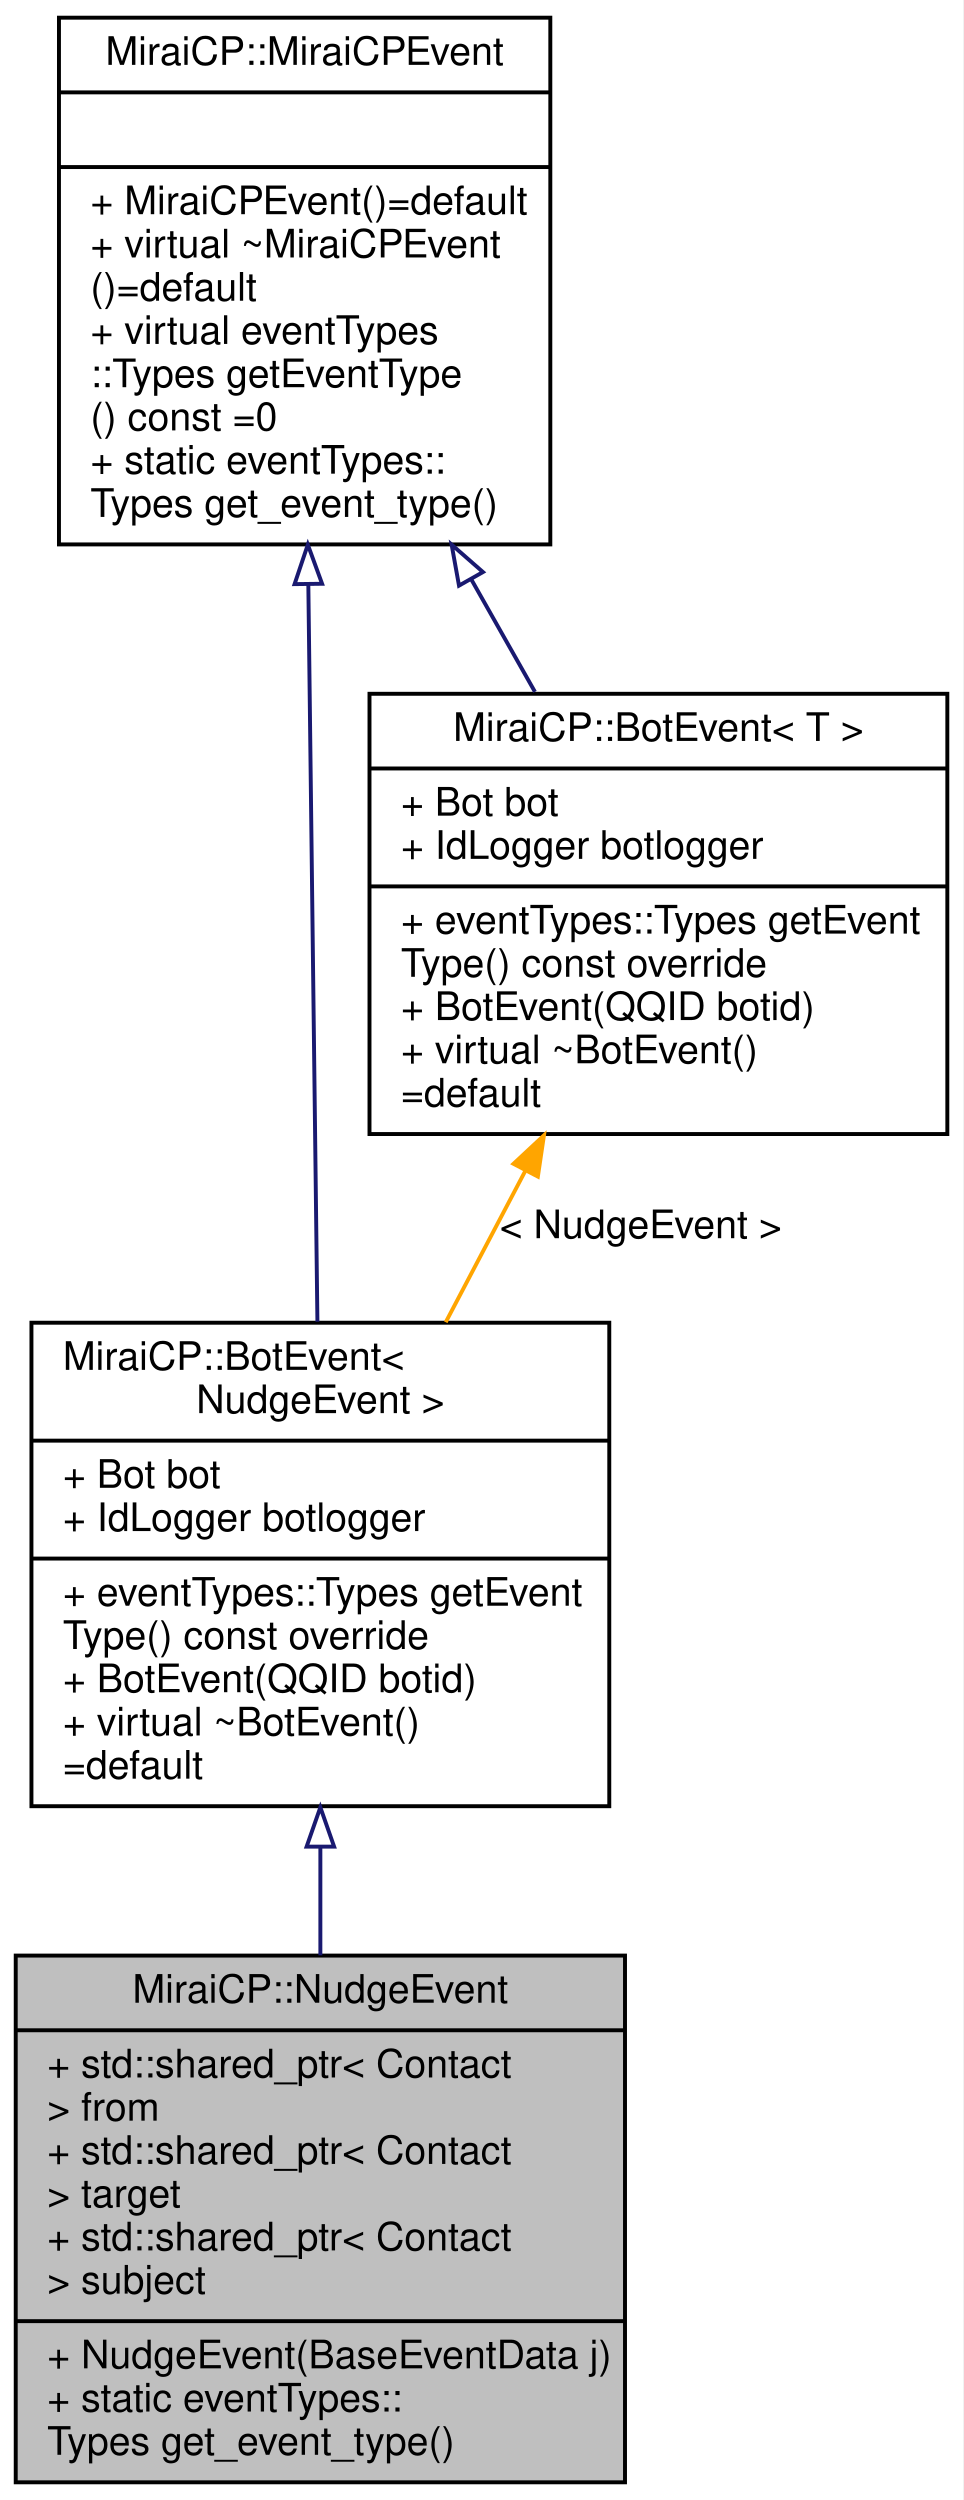
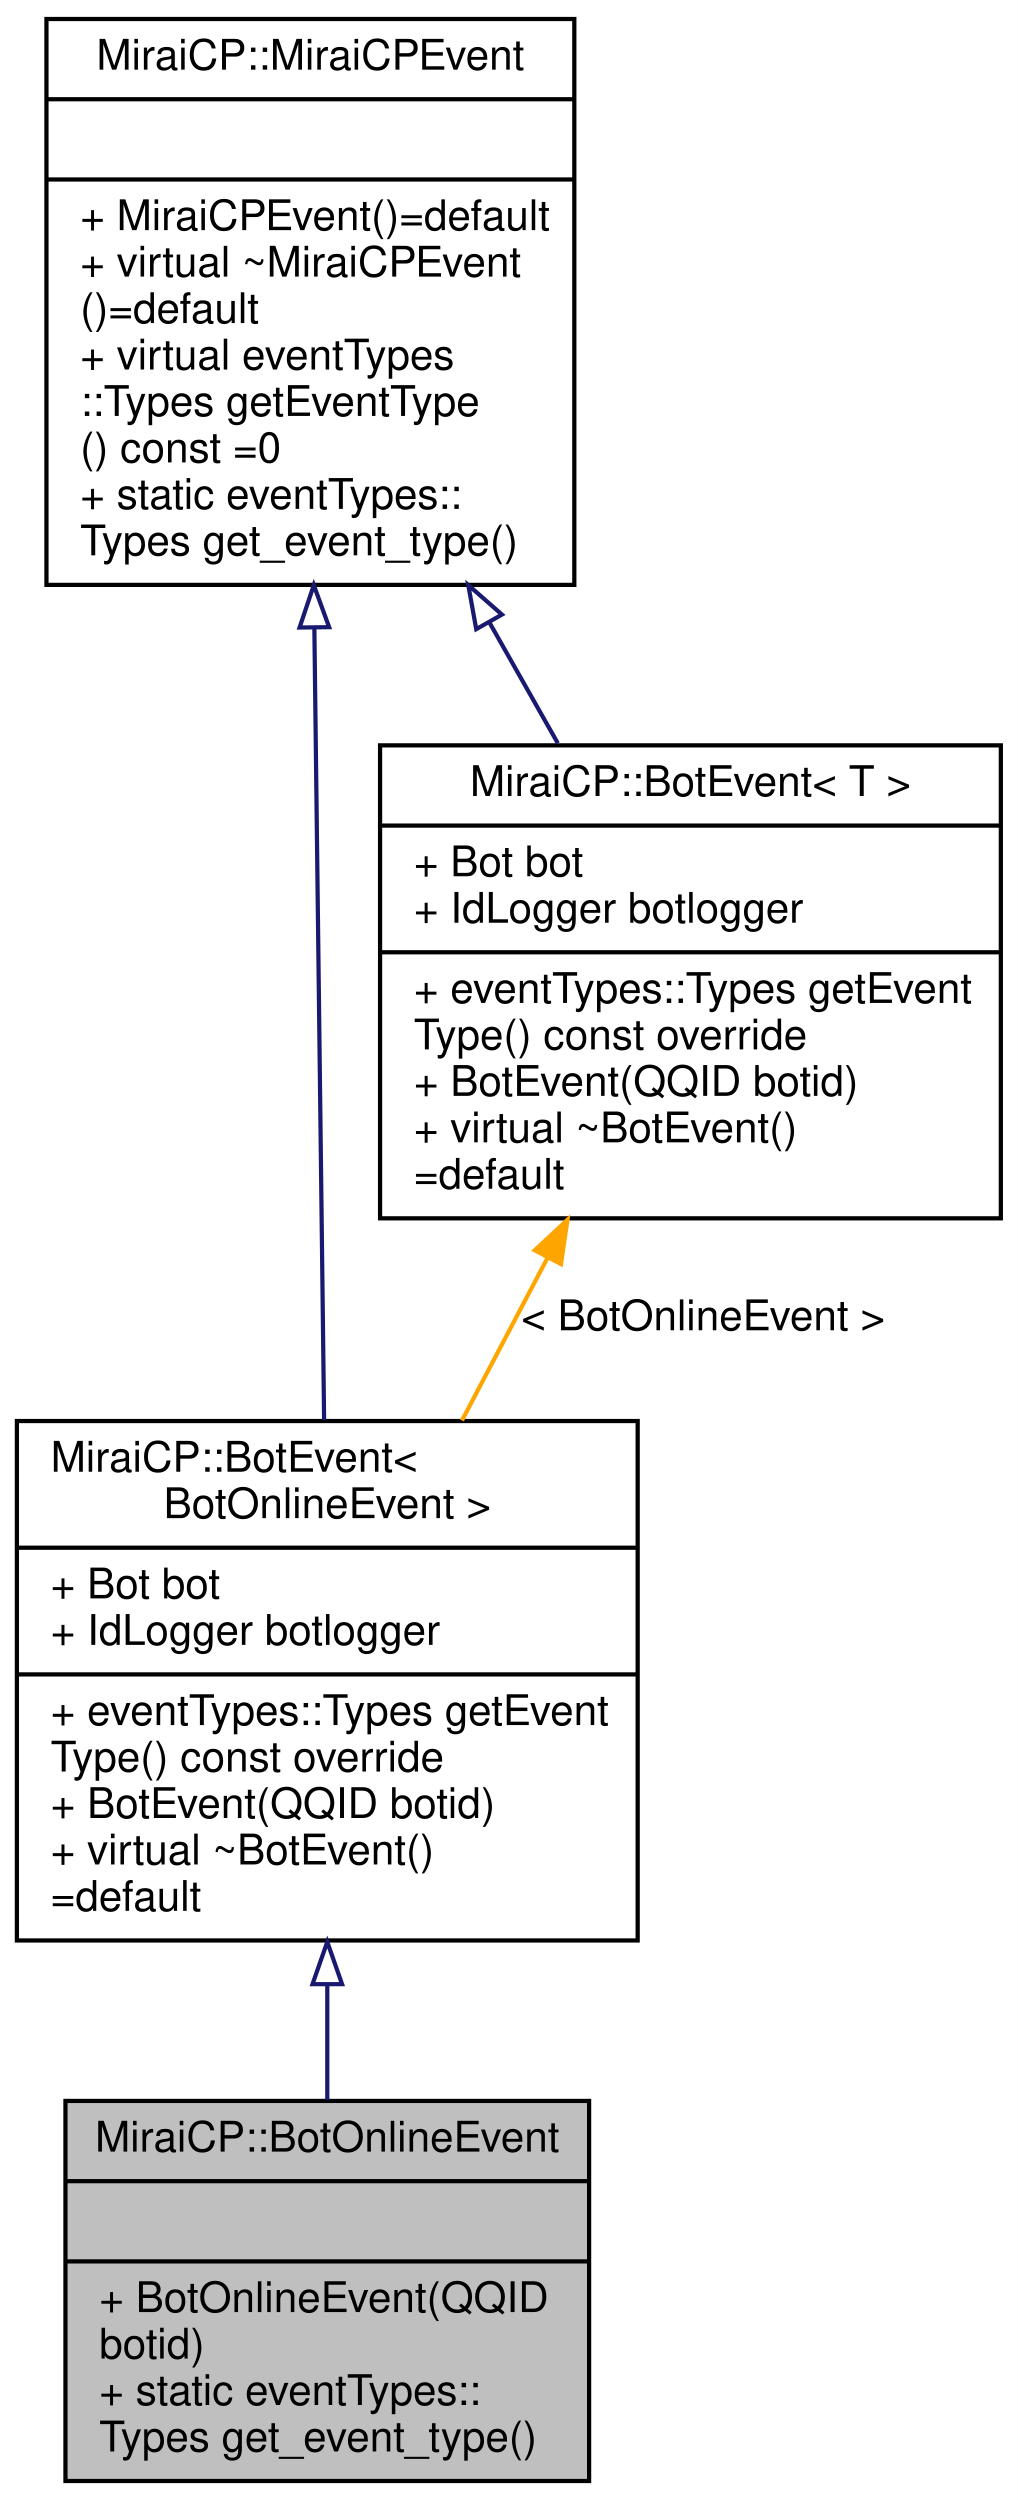
- <svg xmlns="http://www.w3.org/2000/svg" xmlns:xlink="http://www.w3.org/1999/xlink" width="245pt" height="636pt" viewBox="0.00 0.00 245.00 636.00">
-   <g id="graph0" class="graph" transform="scale(1 1) rotate(0) translate(4 632)">
-     <polygon fill="white" stroke="transparent" points="-4,4 -4,-632 241,-632 241,4 -4,4" />
+ <svg xmlns="http://www.w3.org/2000/svg" xmlns:xlink="http://www.w3.org/1999/xlink" width="241pt" height="592pt" viewBox="0.00 0.00 241.00 592.00">
+   <g id="graph0" class="graph" transform="scale(1 1) rotate(0) translate(4 588)">
+     <polygon fill="white" stroke="transparent" points="-4,4 -4,-588 237,-588 237,4 -4,4" />
    <g id="node1" class="node">
      <g id="a_node1">
-         <a xlink:title=" ">
-           <polygon fill="#bfbfbf" stroke="black" points="0,-0.5 0,-134.5 155,-134.5 155,-0.5 0,-0.5" />
-           <text text-anchor="middle" x="77.5" y="-122.5" font-family="Helvetica,sans-Serif" font-size="10.00">MiraiCP::NudgeEvent</text>
-           <polyline fill="none" stroke="black" points="0,-115.5 155,-115.5 " />
-           <text text-anchor="start" x="8" y="-103.5" font-family="Helvetica,sans-Serif" font-size="10.00">+ std::shared_ptr&lt; Contact</text>
-           <text text-anchor="start" x="8" y="-92.5" font-family="Helvetica,sans-Serif" font-size="10.00"> &gt; from</text>
-           <text text-anchor="start" x="8" y="-81.5" font-family="Helvetica,sans-Serif" font-size="10.00">+ std::shared_ptr&lt; Contact</text>
-           <text text-anchor="start" x="8" y="-70.5" font-family="Helvetica,sans-Serif" font-size="10.00"> &gt; target</text>
-           <text text-anchor="start" x="8" y="-59.5" font-family="Helvetica,sans-Serif" font-size="10.00">+ std::shared_ptr&lt; Contact</text>
-           <text text-anchor="start" x="8" y="-48.5" font-family="Helvetica,sans-Serif" font-size="10.00"> &gt; subject</text>
-           <polyline fill="none" stroke="black" points="0,-41.5 155,-41.5 " />
-           <text text-anchor="start" x="8" y="-29.5" font-family="Helvetica,sans-Serif" font-size="10.00">+ NudgeEvent(BaseEventData j)</text>
-           <text text-anchor="start" x="8" y="-18.5" font-family="Helvetica,sans-Serif" font-size="10.00">+ static eventTypes::</text>
-           <text text-anchor="start" x="8" y="-7.5" font-family="Helvetica,sans-Serif" font-size="10.00">Types get_event_type()</text>
+         <a xlink:title="机器人上线事件">
+           <polygon fill="#bfbfbf" stroke="black" points="11.5,-0.5 11.5,-90.5 135.5,-90.5 135.5,-0.5 11.5,-0.5" />
+           <text text-anchor="middle" x="73.5" y="-78.5" font-family="Helvetica,sans-Serif" font-size="10.00">MiraiCP::BotOnlineEvent</text>
+           <polyline fill="none" stroke="black" points="11.5,-71.5 135.5,-71.5 " />
+           <text text-anchor="middle" x="73.5" y="-59.5" font-family="Helvetica,sans-Serif" font-size="10.00"> </text>
+           <polyline fill="none" stroke="black" points="11.5,-52.5 135.5,-52.5 " />
+           <text text-anchor="start" x="19.5" y="-40.5" font-family="Helvetica,sans-Serif" font-size="10.00">+ BotOnlineEvent(QQID</text>
+           <text text-anchor="start" x="19.5" y="-29.5" font-family="Helvetica,sans-Serif" font-size="10.00"> botid)</text>
+           <text text-anchor="start" x="19.5" y="-18.5" font-family="Helvetica,sans-Serif" font-size="10.00">+ static eventTypes::</text>
+           <text text-anchor="start" x="19.5" y="-7.5" font-family="Helvetica,sans-Serif" font-size="10.00">Types get_event_type()</text>
        </a>
      </g>
    </g>
    <g id="node2" class="node">
      <g id="a_node2">
-         <a xlink:href="a00453.html" target="_top" xlink:title=" ">
-           <polygon fill="white" stroke="black" points="4,-172.5 4,-295.5 151,-295.5 151,-172.5 4,-172.5" />
-           <text text-anchor="start" x="12" y="-283.5" font-family="Helvetica,sans-Serif" font-size="10.00">MiraiCP::BotEvent&lt;</text>
-           <text text-anchor="middle" x="77.5" y="-272.5" font-family="Helvetica,sans-Serif" font-size="10.00"> NudgeEvent &gt;</text>
-           <polyline fill="none" stroke="black" points="4,-265.5 151,-265.5 " />
-           <text text-anchor="start" x="12" y="-253.5" font-family="Helvetica,sans-Serif" font-size="10.00">+ Bot bot</text>
-           <text text-anchor="start" x="12" y="-242.5" font-family="Helvetica,sans-Serif" font-size="10.00">+ IdLogger botlogger</text>
-           <polyline fill="none" stroke="black" points="4,-235.5 151,-235.5 " />
-           <text text-anchor="start" x="12" y="-223.5" font-family="Helvetica,sans-Serif" font-size="10.00">+ eventTypes::Types getEvent</text>
-           <text text-anchor="start" x="12" y="-212.5" font-family="Helvetica,sans-Serif" font-size="10.00">Type() const override</text>
-           <text text-anchor="start" x="12" y="-201.5" font-family="Helvetica,sans-Serif" font-size="10.00">+ BotEvent(QQID botid)</text>
-           <text text-anchor="start" x="12" y="-190.5" font-family="Helvetica,sans-Serif" font-size="10.00">+ virtual ~BotEvent()</text>
-           <text text-anchor="start" x="12" y="-179.5" font-family="Helvetica,sans-Serif" font-size="10.00">=default</text>
+         <a xlink:href="a00457.html" target="_top" xlink:title=" ">
+           <polygon fill="white" stroke="black" points="0,-128.5 0,-251.5 147,-251.5 147,-128.5 0,-128.5" />
+           <text text-anchor="start" x="8" y="-239.5" font-family="Helvetica,sans-Serif" font-size="10.00">MiraiCP::BotEvent&lt;</text>
+           <text text-anchor="middle" x="73.5" y="-228.5" font-family="Helvetica,sans-Serif" font-size="10.00"> BotOnlineEvent &gt;</text>
+           <polyline fill="none" stroke="black" points="0,-221.5 147,-221.5 " />
+           <text text-anchor="start" x="8" y="-209.5" font-family="Helvetica,sans-Serif" font-size="10.00">+ Bot bot</text>
+           <text text-anchor="start" x="8" y="-198.5" font-family="Helvetica,sans-Serif" font-size="10.00">+ IdLogger botlogger</text>
+           <polyline fill="none" stroke="black" points="0,-191.5 147,-191.5 " />
+           <text text-anchor="start" x="8" y="-179.5" font-family="Helvetica,sans-Serif" font-size="10.00">+ eventTypes::Types getEvent</text>
+           <text text-anchor="start" x="8" y="-168.5" font-family="Helvetica,sans-Serif" font-size="10.00">Type() const override</text>
+           <text text-anchor="start" x="8" y="-157.5" font-family="Helvetica,sans-Serif" font-size="10.00">+ BotEvent(QQID botid)</text>
+           <text text-anchor="start" x="8" y="-146.5" font-family="Helvetica,sans-Serif" font-size="10.00">+ virtual ~BotEvent()</text>
+           <text text-anchor="start" x="8" y="-135.5" font-family="Helvetica,sans-Serif" font-size="10.00">=default</text>
        </a>
      </g>
    </g>
    <g id="edge1" class="edge">
-       <path fill="none" stroke="midnightblue" d="M77.5,-162.02C77.5,-152.91 77.5,-143.6 77.5,-134.57" />
-       <polygon fill="none" stroke="midnightblue" points="74,-162.21 77.5,-172.21 81,-162.21 74,-162.21" />
+       <path fill="none" stroke="midnightblue" d="M73.5,-118.08C73.5,-108.77 73.5,-99.46 73.5,-90.77" />
+       <polygon fill="none" stroke="midnightblue" points="70,-118.15 73.5,-128.15 77,-118.15 70,-118.15" />
    </g>
    <g id="node3" class="node">
      <g id="a_node3">
-         <a xlink:href="a00449.html" target="_top" xlink:title="Event抽象父类">
-           <polygon fill="white" stroke="black" points="11,-493.5 11,-627.5 136,-627.5 136,-493.5 11,-493.5" />
-           <text text-anchor="middle" x="73.5" y="-615.5" font-family="Helvetica,sans-Serif" font-size="10.00">MiraiCP::MiraiCPEvent</text>
-           <polyline fill="none" stroke="black" points="11,-608.5 136,-608.5 " />
-           <text text-anchor="middle" x="73.5" y="-596.5" font-family="Helvetica,sans-Serif" font-size="10.00"> </text>
-           <polyline fill="none" stroke="black" points="11,-589.5 136,-589.5 " />
-           <text text-anchor="start" x="19" y="-577.5" font-family="Helvetica,sans-Serif" font-size="10.00">+ MiraiCPEvent()=default</text>
-           <text text-anchor="start" x="19" y="-566.5" font-family="Helvetica,sans-Serif" font-size="10.00">+ virtual ~MiraiCPEvent</text>
-           <text text-anchor="start" x="19" y="-555.5" font-family="Helvetica,sans-Serif" font-size="10.00">()=default</text>
-           <text text-anchor="start" x="19" y="-544.5" font-family="Helvetica,sans-Serif" font-size="10.00">+ virtual eventTypes</text>
-           <text text-anchor="start" x="19" y="-533.5" font-family="Helvetica,sans-Serif" font-size="10.00">::Types getEventType</text>
-           <text text-anchor="start" x="19" y="-522.5" font-family="Helvetica,sans-Serif" font-size="10.00">() const =0</text>
-           <text text-anchor="start" x="19" y="-511.5" font-family="Helvetica,sans-Serif" font-size="10.00">+ static eventTypes::</text>
-           <text text-anchor="start" x="19" y="-500.5" font-family="Helvetica,sans-Serif" font-size="10.00">Types get_event_type()</text>
+         <a xlink:href="a00453.html" target="_top" xlink:title="Event抽象父类">
+           <polygon fill="white" stroke="black" points="7,-449.5 7,-583.5 132,-583.5 132,-449.5 7,-449.5" />
+           <text text-anchor="middle" x="69.5" y="-571.5" font-family="Helvetica,sans-Serif" font-size="10.00">MiraiCP::MiraiCPEvent</text>
+           <polyline fill="none" stroke="black" points="7,-564.5 132,-564.5 " />
+           <text text-anchor="middle" x="69.5" y="-552.5" font-family="Helvetica,sans-Serif" font-size="10.00"> </text>
+           <polyline fill="none" stroke="black" points="7,-545.5 132,-545.5 " />
+           <text text-anchor="start" x="15" y="-533.5" font-family="Helvetica,sans-Serif" font-size="10.00">+ MiraiCPEvent()=default</text>
+           <text text-anchor="start" x="15" y="-522.5" font-family="Helvetica,sans-Serif" font-size="10.00">+ virtual ~MiraiCPEvent</text>
+           <text text-anchor="start" x="15" y="-511.5" font-family="Helvetica,sans-Serif" font-size="10.00">()=default</text>
+           <text text-anchor="start" x="15" y="-500.5" font-family="Helvetica,sans-Serif" font-size="10.00">+ virtual eventTypes</text>
+           <text text-anchor="start" x="15" y="-489.5" font-family="Helvetica,sans-Serif" font-size="10.00">::Types getEventType</text>
+           <text text-anchor="start" x="15" y="-478.5" font-family="Helvetica,sans-Serif" font-size="10.00">() const =0</text>
+           <text text-anchor="start" x="15" y="-467.5" font-family="Helvetica,sans-Serif" font-size="10.00">+ static eventTypes::</text>
+           <text text-anchor="start" x="15" y="-456.5" font-family="Helvetica,sans-Serif" font-size="10.00">Types get_event_type()</text>
        </a>
      </g>
    </g>
    <g id="edge2" class="edge">
-       <path fill="none" stroke="midnightblue" d="M74.44,-483.36C75.14,-426.16 76.1,-348.85 76.75,-295.76" />
-       <polygon fill="none" stroke="midnightblue" points="70.94,-483.4 74.31,-493.44 77.94,-483.49 70.94,-483.4" />
+       <path fill="none" stroke="midnightblue" d="M70.44,-439.36C71.14,-382.16 72.1,-304.85 72.75,-251.76" />
+       <polygon fill="none" stroke="midnightblue" points="66.94,-439.4 70.31,-449.44 73.94,-439.49 66.94,-439.4" />
    </g>
    <g id="node4" class="node">
      <g id="a_node4">
-         <a xlink:href="a00453.html" target="_top" xlink:title="所有事件处理timeoutevent都是机器人事件，指都有机器人实例">
-           <polygon fill="white" stroke="black" points="90,-343.5 90,-455.5 237,-455.5 237,-343.5 90,-343.5" />
-           <text text-anchor="middle" x="163.5" y="-443.5" font-family="Helvetica,sans-Serif" font-size="10.00">MiraiCP::BotEvent&lt; T &gt;</text>
-           <polyline fill="none" stroke="black" points="90,-436.5 237,-436.5 " />
-           <text text-anchor="start" x="98" y="-424.5" font-family="Helvetica,sans-Serif" font-size="10.00">+ Bot bot</text>
-           <text text-anchor="start" x="98" y="-413.5" font-family="Helvetica,sans-Serif" font-size="10.00">+ IdLogger botlogger</text>
-           <polyline fill="none" stroke="black" points="90,-406.5 237,-406.5 " />
-           <text text-anchor="start" x="98" y="-394.5" font-family="Helvetica,sans-Serif" font-size="10.00">+ eventTypes::Types getEvent</text>
-           <text text-anchor="start" x="98" y="-383.5" font-family="Helvetica,sans-Serif" font-size="10.00">Type() const override</text>
-           <text text-anchor="start" x="98" y="-372.5" font-family="Helvetica,sans-Serif" font-size="10.00">+ BotEvent(QQID botid)</text>
-           <text text-anchor="start" x="98" y="-361.5" font-family="Helvetica,sans-Serif" font-size="10.00">+ virtual ~BotEvent()</text>
-           <text text-anchor="start" x="98" y="-350.5" font-family="Helvetica,sans-Serif" font-size="10.00">=default</text>
+         <a xlink:href="a00457.html" target="_top" xlink:title="所有事件处理timeoutevent都是机器人事件，指都有机器人实例">
+           <polygon fill="white" stroke="black" points="86,-299.5 86,-411.5 233,-411.5 233,-299.5 86,-299.5" />
+           <text text-anchor="middle" x="159.5" y="-399.5" font-family="Helvetica,sans-Serif" font-size="10.00">MiraiCP::BotEvent&lt; T &gt;</text>
+           <polyline fill="none" stroke="black" points="86,-392.5 233,-392.5 " />
+           <text text-anchor="start" x="94" y="-380.5" font-family="Helvetica,sans-Serif" font-size="10.00">+ Bot bot</text>
+           <text text-anchor="start" x="94" y="-369.5" font-family="Helvetica,sans-Serif" font-size="10.00">+ IdLogger botlogger</text>
+           <polyline fill="none" stroke="black" points="86,-362.5 233,-362.5 " />
+           <text text-anchor="start" x="94" y="-350.5" font-family="Helvetica,sans-Serif" font-size="10.00">+ eventTypes::Types getEvent</text>
+           <text text-anchor="start" x="94" y="-339.5" font-family="Helvetica,sans-Serif" font-size="10.00">Type() const override</text>
+           <text text-anchor="start" x="94" y="-328.5" font-family="Helvetica,sans-Serif" font-size="10.00">+ BotEvent(QQID botid)</text>
+           <text text-anchor="start" x="94" y="-317.5" font-family="Helvetica,sans-Serif" font-size="10.00">+ virtual ~BotEvent()</text>
+           <text text-anchor="start" x="94" y="-306.5" font-family="Helvetica,sans-Serif" font-size="10.00">=default</text>
        </a>
      </g>
    </g>
    <g id="edge4" class="edge">
-       <path fill="none" stroke="midnightblue" d="M115.88,-484.63C121.34,-474.99 126.85,-465.25 132.09,-455.99" />
-       <polygon fill="none" stroke="midnightblue" points="112.77,-483.02 110.89,-493.45 118.86,-486.47 112.77,-483.02" />
+       <path fill="none" stroke="midnightblue" d="M111.88,-440.63C117.34,-430.99 122.85,-421.25 128.09,-411.99" />
+       <polygon fill="none" stroke="midnightblue" points="108.77,-439.02 106.89,-449.45 114.86,-442.47 108.77,-439.02" />
    </g>
    <g id="edge3" class="edge">
-       <path fill="none" stroke="orange" d="M129.6,-334.05C122.94,-321.39 115.98,-308.15 109.39,-295.63" />
-       <polygon fill="orange" stroke="orange" points="126.63,-335.93 134.38,-343.15 132.83,-332.67 126.63,-335.93" />
-       <text text-anchor="middle" x="159" y="-317" font-family="Helvetica,sans-Serif" font-size="10.00"> &lt; NudgeEvent &gt;</text>
+       <path fill="none" stroke="orange" d="M125.6,-290.05C118.94,-277.39 111.98,-264.15 105.39,-251.63" />
+       <polygon fill="orange" stroke="orange" points="122.63,-291.93 130.38,-299.15 128.83,-288.67 122.63,-291.93" />
+       <text text-anchor="middle" x="162.5" y="-273" font-family="Helvetica,sans-Serif" font-size="10.00"> &lt; BotOnlineEvent &gt;</text>
    </g>
  </g>
</svg>
